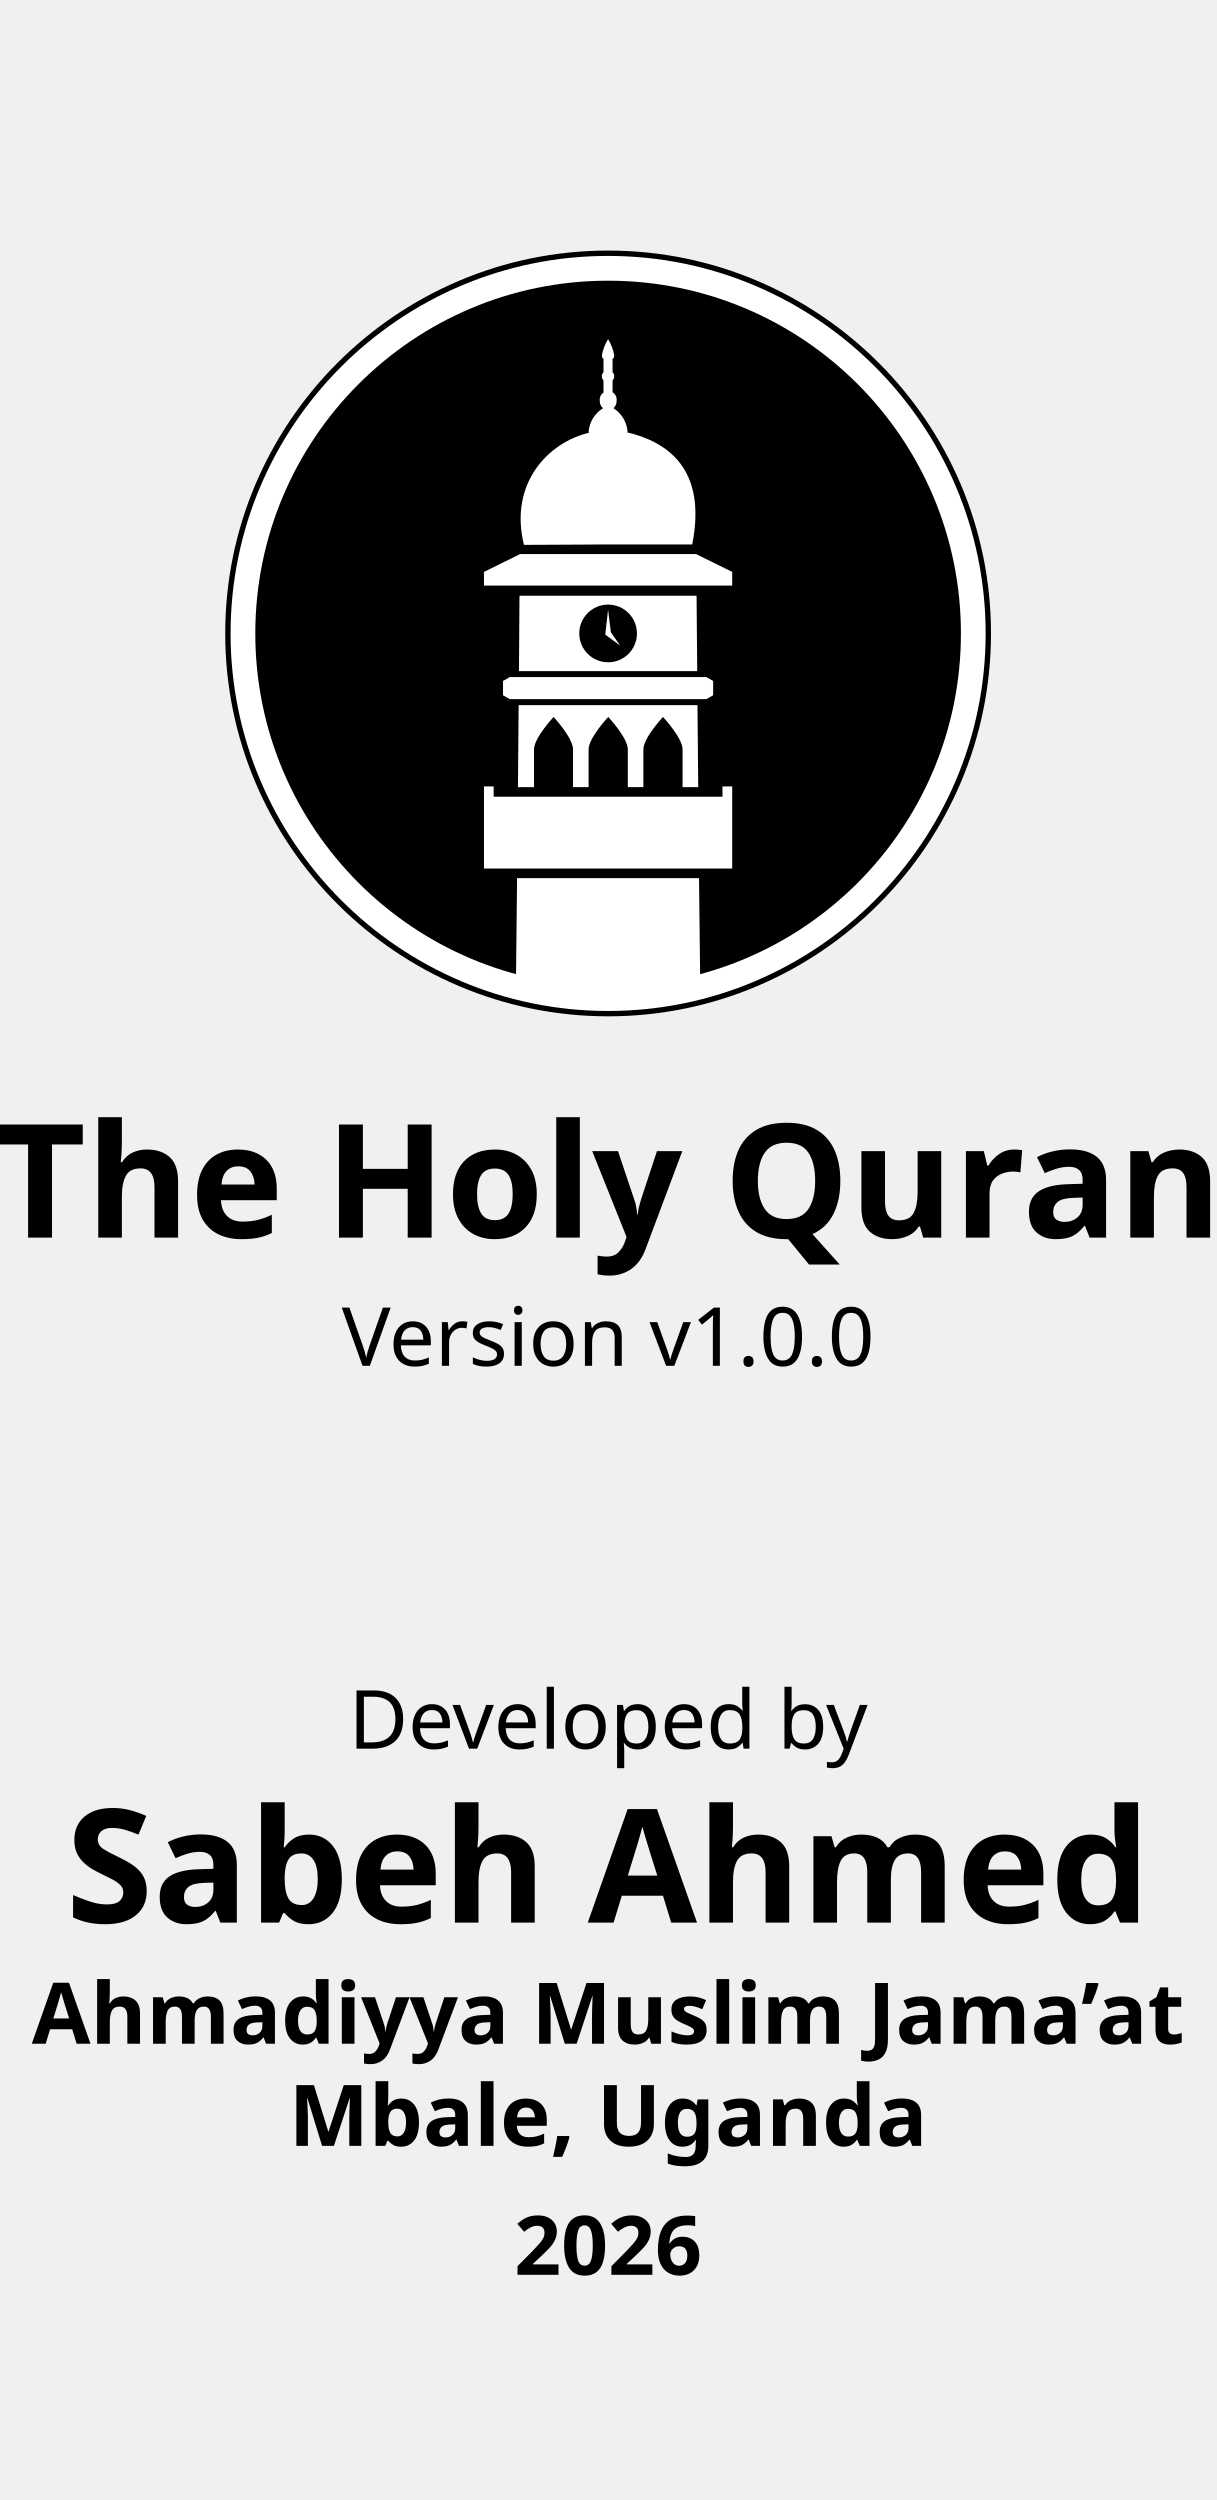
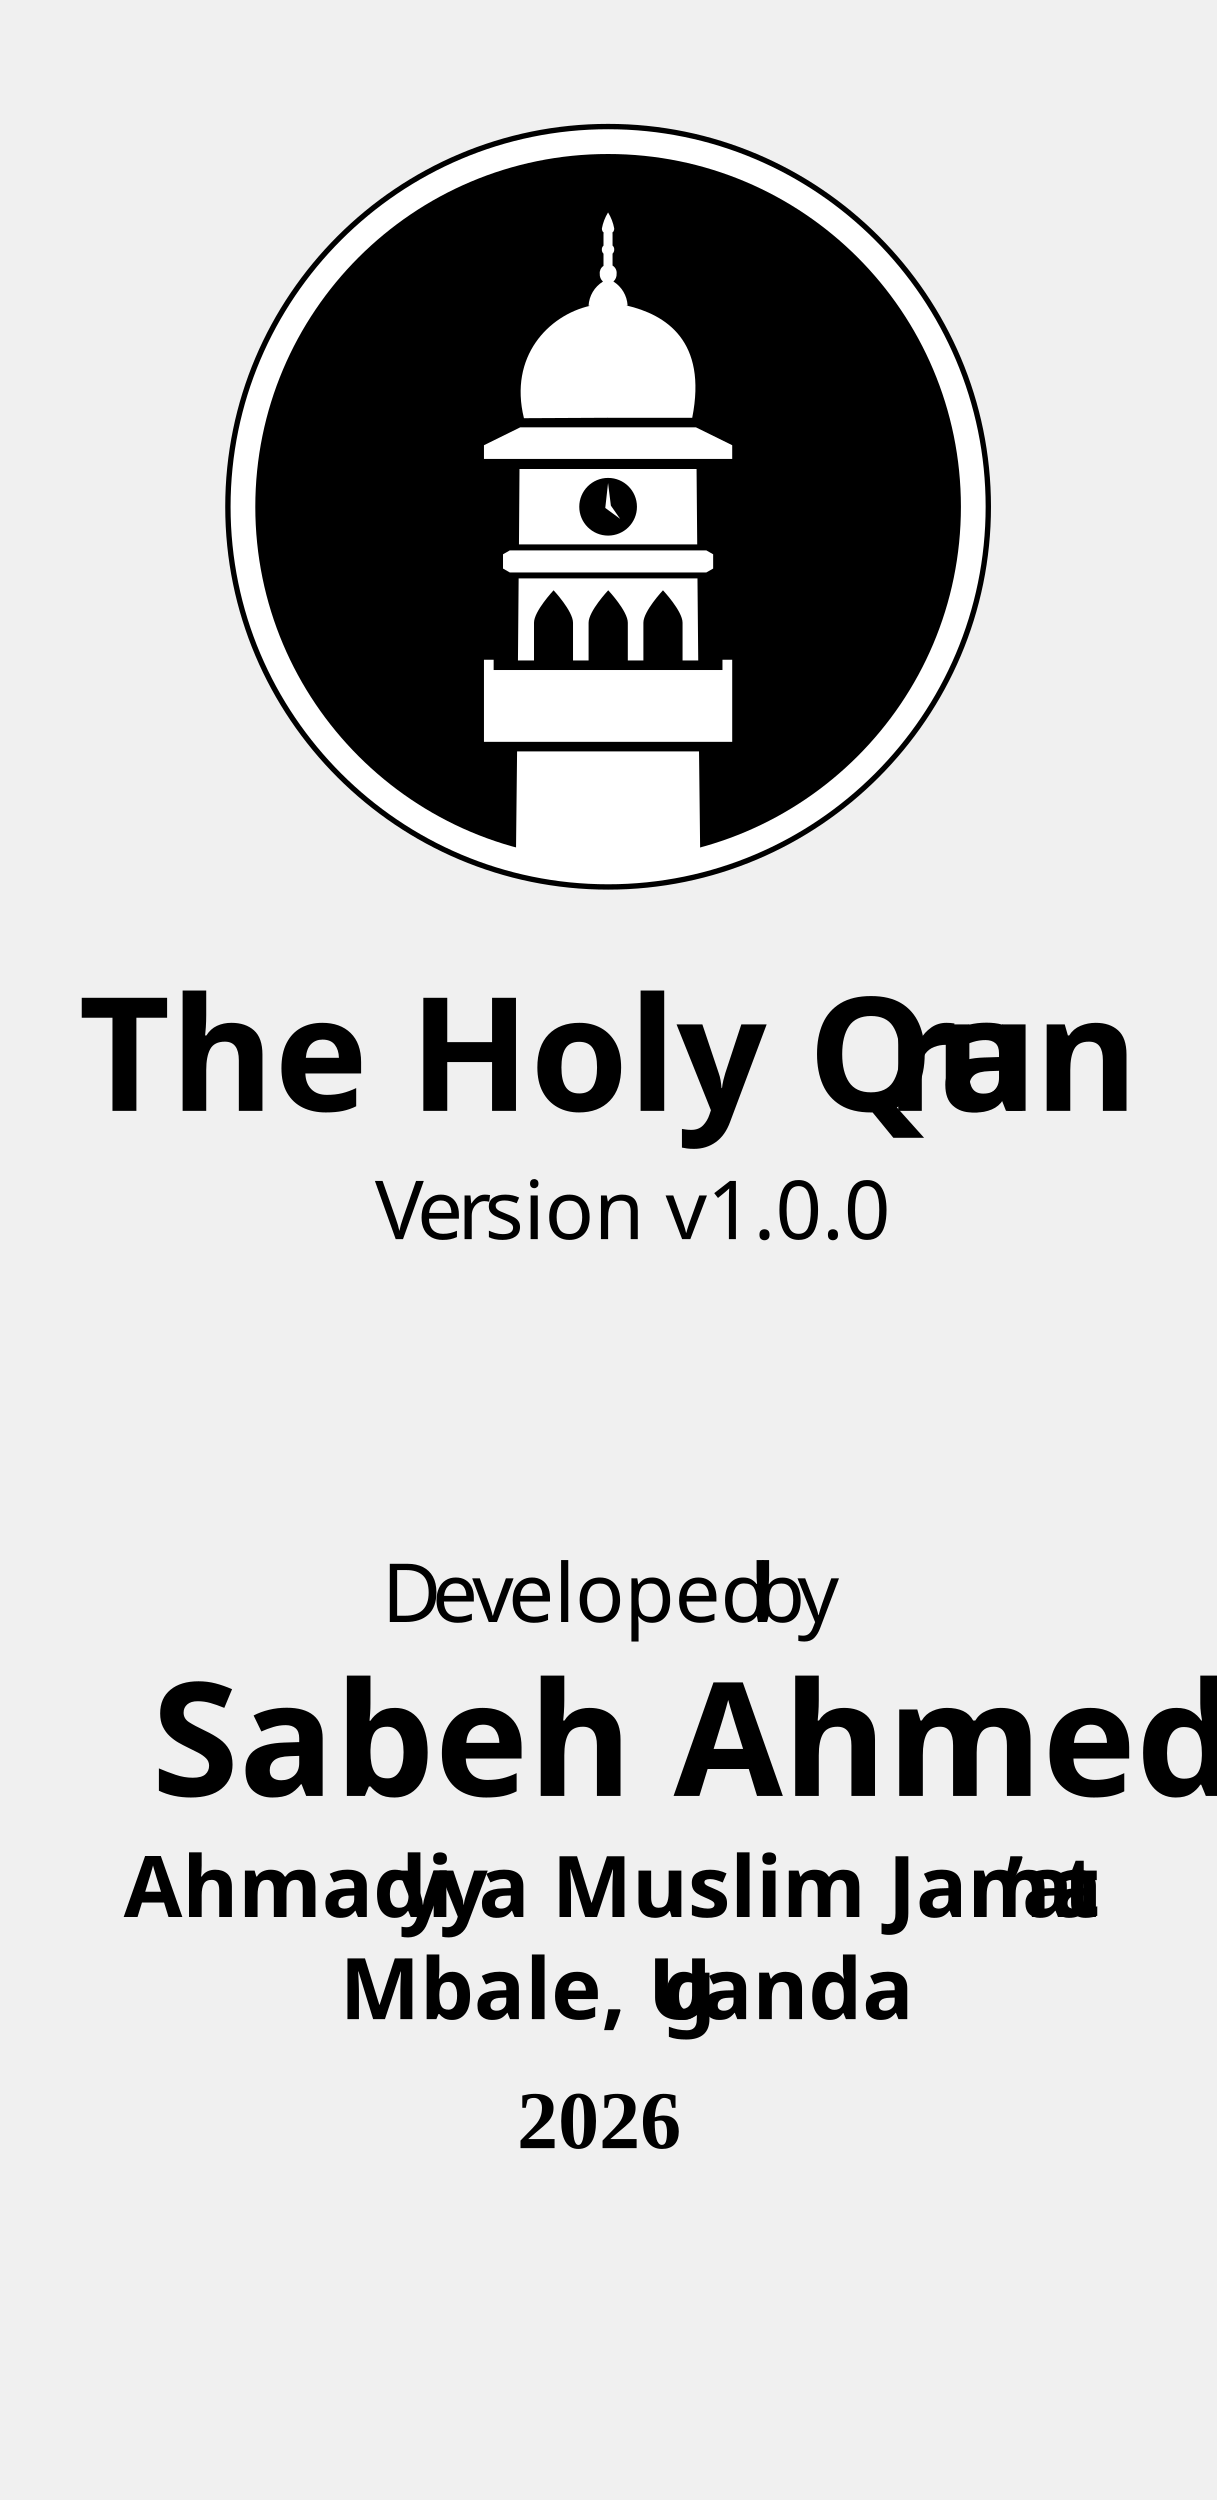
<svg xmlns="http://www.w3.org/2000/svg" id="Layer_1" data-name="Layer 1" viewBox="0 0 1440 2960">
  <defs>
    <style>
-       .cls-5 { fill: #fff; }
-       .cls-8 { font-family: BerlinSansFBDemi-Bold, 'Berlin Sans FB Demi', sans-serif; font-size: 97.15px; font-weight: 700; }
-       .cls-9 { font-family: Calibri-Bold, Calibri, sans-serif; font-size: 100.73px; font-weight: 700; }
-       .cls-10 { font-family: Calibri-Bold, Calibri, sans-serif; font-size: 187.5px; font-weight: 700; }
-       .cls-17 { font-family: Calibri, Calibri, sans-serif; font-size: 96.49px; }
+       .cls-1 {
+         letter-spacing: 0em;
+       }
+ 
+       .cls-2 {
+         letter-spacing: -.05em;
+       }
+ 
+       .cls-3 {
+         letter-spacing: 0em;
+       }
+ 
+       .cls-4 {
+         letter-spacing: 0em;
+       }
+ 
+       .cls-5 {
+         fill: #fff;
+       }
+ 
+       .cls-6 {
+         letter-spacing: -.02em;
+       }
+ 
+       .cls-7 {
+         letter-spacing: -.06em;
+       }
+ 
+       .cls-8 {
+         letter-spacing: 0em;
+       }
+ 
+       .cls-9 {
+         font-family: TimesNewRomanPS-BoldMT, 'Times New Roman';
+         font-size: 97.15px;
+       }
+ 
+       .cls-9, .cls-10, .cls-11 {
+         font-weight: 700;
+       }
+ 
+       .cls-12 {
+         letter-spacing: 0em;
+       }
+ 
+       .cls-13 {
+         letter-spacing: 0em;
+       }
+ 
+       .cls-14 {
+         letter-spacing: -.02em;
+       }
+ 
+       .cls-15 {
+         letter-spacing: 0em;
+       }
+ 
+       .cls-10 {
+         font-size: 100.73px;
+       }
+ 
+       .cls-10, .cls-11 {
+         font-family: Calibri-Bold, Calibri;
+       }
+ 
+       .cls-16 {
+         letter-spacing: -.02em;
+       }
+ 
+       .cls-17 {
+         font-family: Calibri, Calibri;
+         font-size: 96.49px;
+       }
+ 
+       .cls-11 {
+         font-size: 187.5px;
+       }
+ 
+       .cls-18 {
+         letter-spacing: -.02em;
+       }
    </style>
  </defs>
-   <text class="cls-10" text-anchor="middle" x="720" y="1465.3">The Holy Quran</text>
-   <text class="cls-9" text-anchor="middle" x="720" y="2419.8">Ahmadiyya Muslim Jama’at</text>
-   <text class="cls-9" text-anchor="middle" x="720" y="2540.7">Mbale, Uganda</text>
-   <text class="cls-17" text-anchor="middle" x="720" y="1617.1">Version v1.0.0</text>
-   <text class="cls-17" text-anchor="middle" x="720" y="2070.4">Developed by</text>
-   <text class="cls-10" text-anchor="middle" x="720" y="2276.4">Sabeh Ahmed</text>
-   <text class="cls-8" text-anchor="middle" x="720" y="2693.4">2026</text>
+   <text class="cls-11" transform="translate(93.04 1315.27)">
+     <tspan x="0" y="0">The Holy Qu</tspan>
+     <tspan class="cls-6" x="955.82" y="0">r</tspan>
+     <tspan class="cls-1" x="1018.35" y="0">an </tspan>
+   </text>
+   <text class="cls-11" transform="translate(179.51 2126.39)">
+     <tspan x="0" y="0">Sabeh Ahmed</tspan>
+   </text>
+   <text class="cls-10" transform="translate(146.42 2269.76)">
+     <tspan x="0" y="0">Ahmadi</tspan>
+     <tspan class="cls-12" x="325.56" y="0">y</tspan>
+     <tspan class="cls-16" x="373.76" y="0">y</tspan>
+     <tspan x="419.95" y="0">a Muslim Jama</tspan>
+     <tspan class="cls-7" x="1043.67" y="0">’</tspan>
+     <tspan class="cls-13" x="1063.45" y="0">a</tspan>
+     <tspan x="1112.24" y="0">t</tspan>
+     <tspan x="255.89" y="120.88">Mbale, U</tspan>
+     <tspan class="cls-14" x="637.67" y="120.88">g</tspan>
+     <tspan x="683.71" y="120.88">anda</tspan>
+   </text>
+   <text class="cls-17" transform="translate(443.89 1467.11)">
+     <tspan class="cls-2" x="0" y="0">V</tspan>
+     <tspan x="49.94" y="0">e</tspan>
+     <tspan class="cls-18" x="97.95" y="0">r</tspan>
+     <tspan class="cls-3" x="129.94" y="0">sion v1.0.0</tspan>
+   </text>
+   <text class="cls-17" transform="translate(452.16 1920.44)">
+     <tspan x="0" y="0">D</tspan>
+     <tspan class="cls-8" x="59.36" y="0">e</tspan>
+     <tspan class="cls-4" x="106.9" y="0">v</tspan>
+     <tspan x="149.54" y="0">eloped </tspan>
+     <tspan class="cls-15" x="441.78" y="0">b</tspan>
+     <tspan x="492" y="0">y</tspan>
+   </text>
+   <text class="cls-9" transform="translate(612.2 2543.41)">
+     <tspan x="0" y="0">2026</tspan>
+   </text>
  <g id="Layer_2" data-name="Layer 2">
-     <circle class="cls-5" cx="720" cy="750" r="450.16" />
-     <path d="M720,1203.33c-249.97,0-453.33-203.36-453.33-453.33s203.36-453.33,453.33-453.33,453.33,203.36,453.33,453.33-203.37,453.33-453.33,453.33ZM720,303.01c-246.47,0-447,200.52-447,446.99s200.52,446.99,447,446.99,447-200.52,447-446.99-200.52-446.99-447-446.99Z" />
-     <circle cx="720" cy="750.06" r="417.72" />
-     <path class="cls-5" d="M719.94,644.64h99.66c17.99-91.05-30.98-122.09-78.18-133.05h1.65c-.68-11.59-6.94-22.12-16.79-28.26,2.62-2.36,4.02-5.79,3.8-9.31.4-3.85-1.48-7.59-4.82-9.57v-14.13c1.33-1.26,2.05-3.04,1.96-4.88.12-1.78-.61-3.52-1.96-4.69v-14.83h-.63c1.71-1.25,2.69-3.27,2.6-5.39-1.23-6.73-3.7-13.18-7.29-19.01-3.58,5.83-6.05,12.28-7.29,19.01-.1,2.1.85,4.12,2.53,5.39h-.63v14.89c-1.35,1.17-2.07,2.91-1.96,4.69-.08,1.83.63,3.61,1.96,4.88v14.45c-3.08,2.02-4.78,5.58-4.44,9.25-.23,3.52,1.17,6.96,3.8,9.31-10.08,6.16-16.45,16.91-17.04,28.7h1.65c-48.98,11.15-96.18,59.81-78.18,133.05l99.6-.51Z" />
-     <polygon class="cls-5" points="604.69 801.64 603.61 801.64 595.56 806.26 595.56 823.18 603.61 827.81 604.69 827.81 614.13 827.81 720 827.81 825.81 827.81 835.25 827.81 836.26 827.81 844.37 823.18 844.37 806.26 836.26 801.64 835.25 801.64 825.56 801.64 720 801.64 614.32 801.64 604.69 801.64" />
-     <polygon class="cls-5" points="855.4 943.31 837.15 943.31 826.82 943.31 808 943.31 761.63 943.31 743.19 943.31 720 943.31 696.75 943.31 678.31 943.31 631.87 943.31 613.11 943.31 602.79 943.31 584.48 943.31 584.48 931.14 573.01 931.14 573.01 1028.34 584.48 1028.34 602.79 1028.34 612.35 1028.34 720 1028.34 827.58 1028.34 837.15 1028.34 855.4 1028.34 866.93 1028.34 866.93 931.14 855.4 931.14 855.4 943.31" />
-     <path class="cls-5" d="M826.7,931.97l-.89-97.13h-211.74l-.82,97.13h19.01v-44.67c0-13.69,23.19-38.4,23.19-38.4,0,0,23,24.65,23,38.4v44.67h18.44v-44.67c0-13.69,23.25-38.4,23.25-38.4,0,0,23.19,24.65,23.19,38.4v44.67h18.44v-44.67c0-13.69,23.19-38.4,23.19-38.4,0,0,23.19,24.65,23.19,38.4v44.67h18.56Z" />
-     <polygon class="cls-5" points="720 1039.68 612.23 1039.68 610.77 1173.43 829.17 1173.43 827.65 1039.68 720 1039.68" />
-     <polygon class="cls-5" points="824.03 655.98 720 655.98 615.9 655.98 573.01 677.14 573.01 693.36 604.69 693.36 615.33 693.36 720 693.36 824.6 693.36 835.25 693.36 866.93 693.36 866.93 677.14 824.03 655.98" />
-     <path class="cls-5" d="M824.73,705.33h-209.65l-.63,89.27h211.05l-.76-89.27ZM720,784.15c-18.86,0-34.15-15.29-34.15-34.15s15.29-34.15,34.15-34.15,34.15,15.29,34.15,34.15h0c0,18.86-15.29,34.15-34.15,34.15Z" />
-     <polygon class="cls-5" points="716.64 751.4 719.94 721.93 723.29 748.67 734.26 764.38 716.64 751.4 716.64 751.4 716.64 751.4" />
+     <g id="Layer_1-2" data-name="Layer 1-2">
+       <circle class="cls-5" cx="720" cy="600" r="450.16" />
+       <g>
+         <circle class="cls-5" cx="720" cy="600" r="450.16" />
+         <path d="M720,1053.33c-249.97,0-453.33-203.36-453.33-453.33s203.36-453.33,453.33-453.33,453.33,203.36,453.33,453.33-203.37,453.33-453.33,453.33ZM720,153.01c-246.47,0-447,200.52-447,446.99s200.52,446.99,447,446.99,447-200.52,447-446.99-200.52-446.99-447-446.99Z" />
+       </g>
+       <circle cx="720" cy="600.06" r="417.72" />
+       <path class="cls-5" d="M719.94,494.64h99.66c17.99-91.05-30.98-122.09-78.18-133.05h1.65c-.68-11.59-6.94-22.12-16.79-28.26,2.62-2.36,4.02-5.79,3.8-9.31.4-3.85-1.48-7.59-4.82-9.57v-14.13c1.33-1.26,2.05-3.04,1.96-4.88.12-1.78-.61-3.52-1.96-4.69v-14.83h-.63c1.71-1.25,2.69-3.27,2.6-5.39-1.23-6.73-3.7-13.18-7.29-19.01-3.58,5.83-6.05,12.28-7.29,19.01-.1,2.1.85,4.12,2.53,5.39h-.63v14.89c-1.35,1.17-2.07,2.91-1.96,4.69-.08,1.83.63,3.61,1.96,4.88v14.45c-3.08,2.02-4.78,5.58-4.44,9.25-.23,3.52,1.17,6.96,3.8,9.31-10.08,6.16-16.45,16.91-17.04,28.7h1.65c-48.98,11.15-96.18,59.81-78.18,133.05l99.6-.51Z" />
+       <polygon class="cls-5" points="604.69 651.64 603.61 651.64 595.56 656.26 595.56 673.18 603.61 677.81 604.69 677.81 614.13 677.81 720 677.81 825.81 677.81 835.25 677.81 836.26 677.81 844.37 673.18 844.37 656.26 836.26 651.64 835.25 651.64 825.56 651.64 720 651.64 614.32 651.64 604.69 651.64" />
+       <polygon class="cls-5" points="855.4 793.31 837.15 793.31 826.82 793.31 808 793.31 761.63 793.31 743.19 793.31 720 793.31 696.75 793.31 678.31 793.31 631.87 793.31 613.11 793.31 602.79 793.31 584.48 793.31 584.48 781.14 573.01 781.14 573.01 878.34 584.48 878.34 602.79 878.34 612.35 878.34 720 878.34 827.58 878.34 837.15 878.34 855.4 878.34 866.93 878.34 866.93 781.14 855.4 781.14 855.4 793.31" />
+       <path class="cls-5" d="M826.7,781.97l-.89-97.13h-211.74l-.82,97.13h19.01v-44.67c0-13.69,23.19-38.4,23.19-38.4,0,0,23,24.65,23,38.4v44.67h18.44v-44.67c0-13.69,23.25-38.4,23.25-38.4,0,0,23.19,24.65,23.19,38.4v44.67h18.44v-44.67c0-13.69,23.19-38.4,23.19-38.4,0,0,23.19,24.65,23.19,38.4v44.67h18.56Z" />
+       <polygon class="cls-5" points="720 889.68 612.23 889.68 610.77 1023.43 829.17 1023.43 827.65 889.68 720 889.68" />
+       <polygon class="cls-5" points="824.03 505.98 720 505.98 615.9 505.98 573.01 527.14 573.01 543.36 604.69 543.36 615.33 543.36 720 543.36 824.6 543.36 835.25 543.36 866.93 543.36 866.93 527.14 824.03 505.98" />
+       <path class="cls-5" d="M824.73,555.33h-209.65l-.63,89.27h211.05l-.76-89.27ZM720,634.15c-18.86,0-34.15-15.29-34.15-34.15s15.29-34.15,34.15-34.15,34.15,15.29,34.15,34.15h0c0,18.86-15.29,34.15-34.15,34.15Z" />
+       <polygon class="cls-5" points="716.64 601.4 719.94 571.93 723.29 598.67 734.26 614.38 716.64 601.4 716.64 601.4 716.64 601.4" />
+     </g>
  </g>
</svg>
